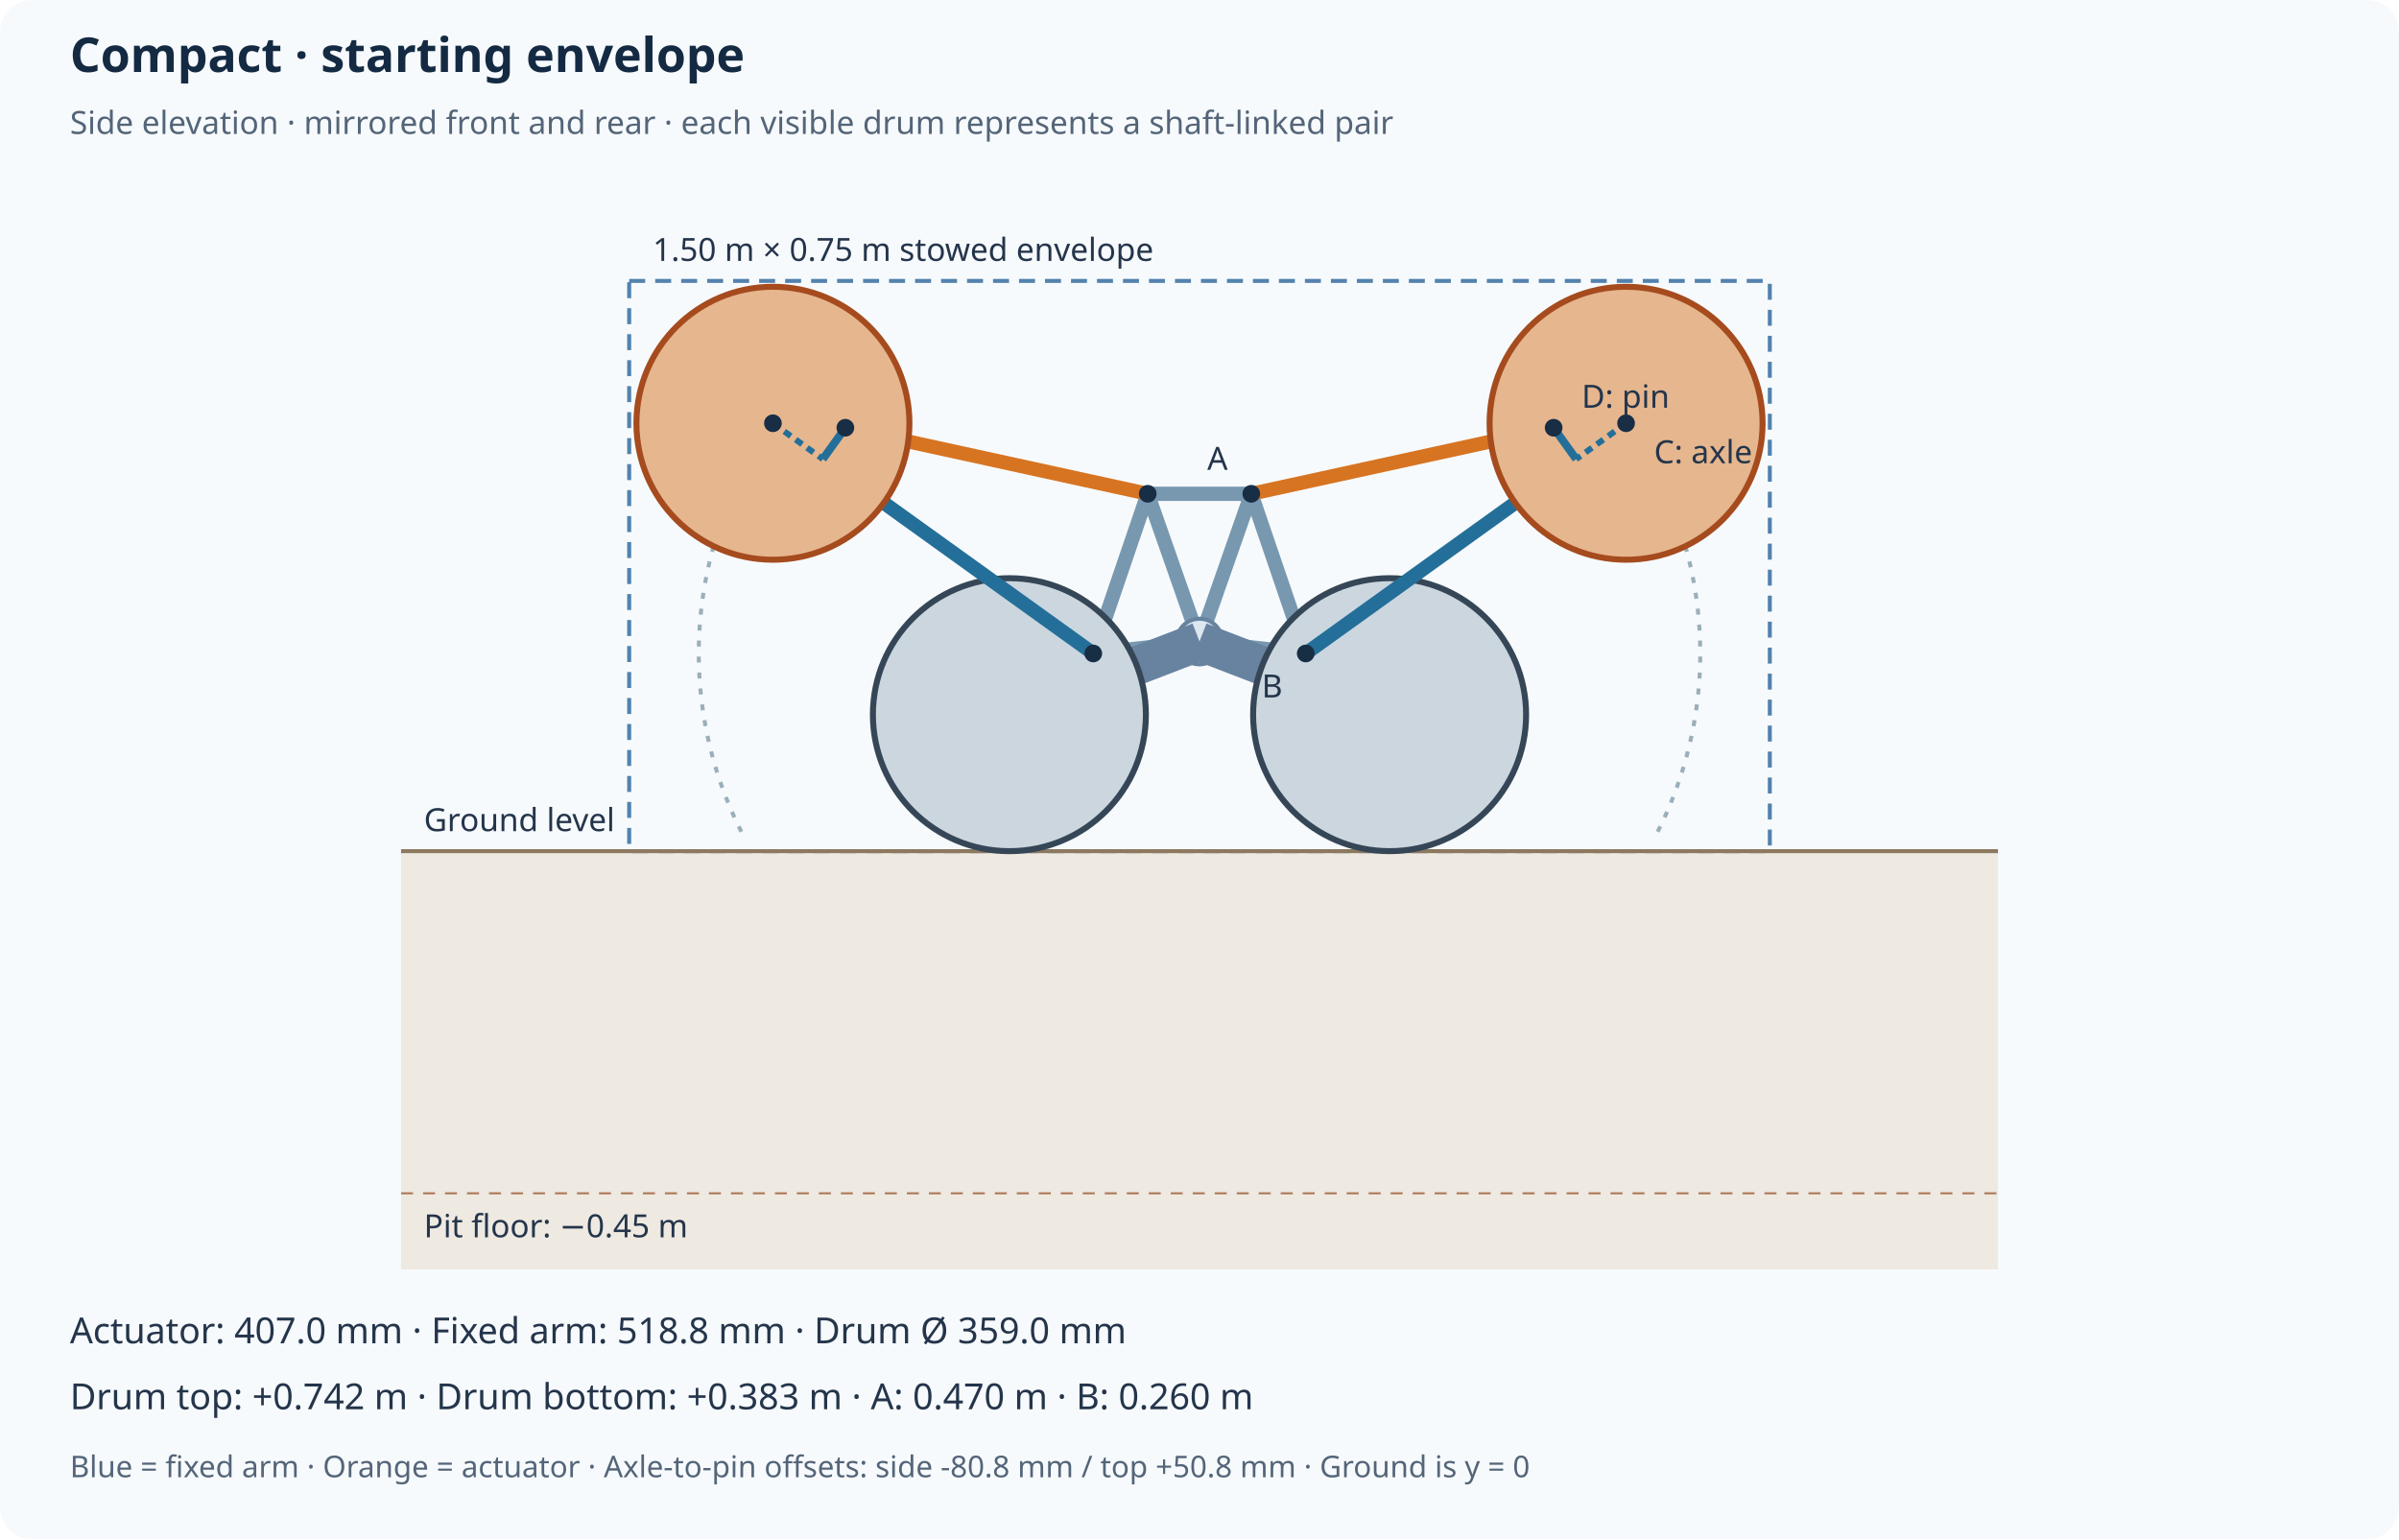
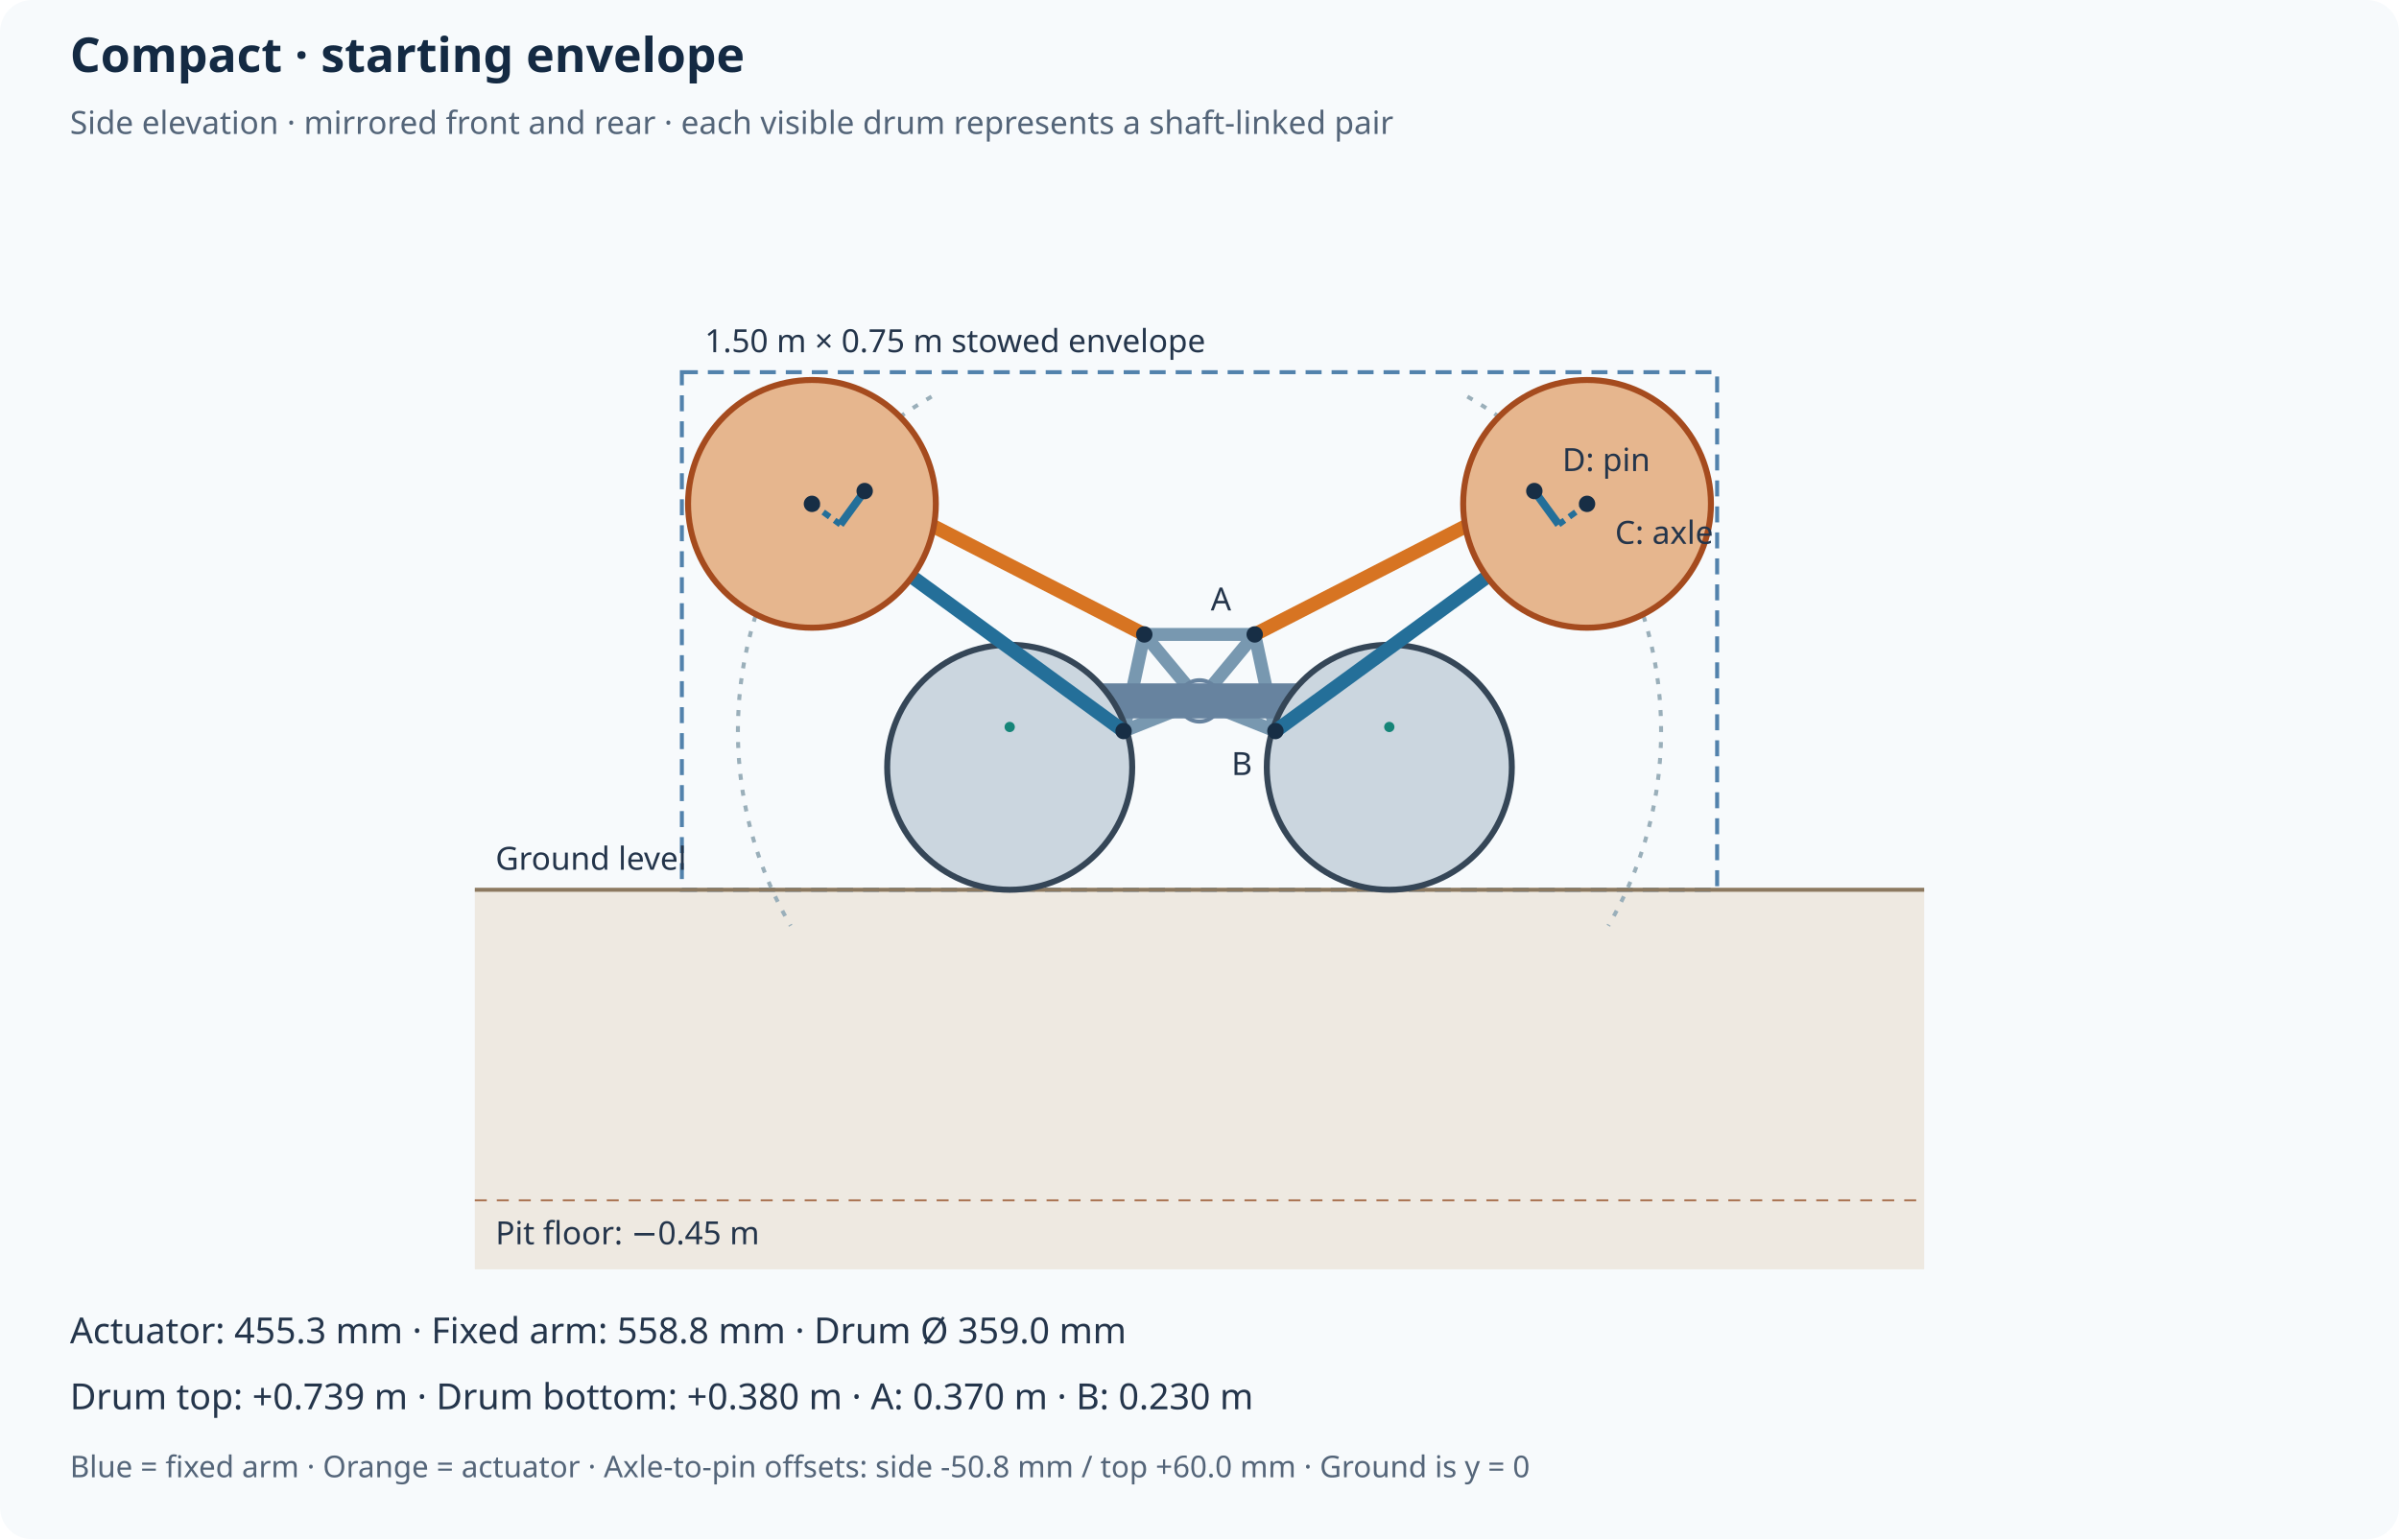
<svg xmlns="http://www.w3.org/2000/svg" viewBox="0 0 1200 770" role="img" aria-label="Compact · starting envelope">
  <rect width="1200" height="770" rx="16" fill="#f7fafc" />
  <text x="35" y="36" font-family="sans-serif" font-size="24" font-weight="700" fill="#142a43">Compact · starting envelope</text>
  <g font-family="sans-serif">
    <text x="35" y="67" font-size="16" fill="#546579">Side elevation · mirrored front and rear · each visible drum represents a shaft-linked pair</text>
-     <rect x="200.616" y="425.799" width="798.769" height="209.201" fill="#eee9e1" stroke="none" stroke-width="2" stroke-dasharray="" />
-     <rect x="314.725" y="140.524" width="570.549" height="285.275" fill="none" stroke="#5282ac" stroke-width="2" stroke-dasharray="8 5" />
-     <line x1="200.616" y1="425.799" x2="999.384" y2="425.799" stroke="#8c7960" stroke-width="2" stroke-dasharray="" />
-     <line x1="200.616" y1="596.963" x2="999.384" y2="596.963" stroke="#ac7756" stroke-width="1" stroke-dasharray="6 5" />
-     <line x1="600.000" y1="320.932" x2="625.903" y2="247.027" stroke="#7898b0" stroke-width="7.132" stroke-dasharray="" />
-     <line x1="600.000" y1="320.932" x2="653.137" y2="326.903" stroke="#7898b0" stroke-width="7.132" stroke-dasharray="" />
-     <line x1="600.000" y1="320.932" x2="574.097" y2="247.027" stroke="#7898b0" stroke-width="7.132" stroke-dasharray="" />
-     <line x1="600.000" y1="320.932" x2="546.863" y2="326.903" stroke="#7898b0" stroke-width="7.132" stroke-dasharray="" />
-     <line x1="625.903" y1="247.027" x2="653.137" y2="326.903" stroke="#7898b0" stroke-width="7.132" stroke-dasharray="" />
-     <line x1="574.097" y1="247.027" x2="546.863" y2="326.903" stroke="#7898b0" stroke-width="7.132" stroke-dasharray="" />
-     <line x1="625.903" y1="247.027" x2="574.097" y2="247.027" stroke="#7898b0" stroke-width="7.132" stroke-dasharray="" />
-     <circle cx="600.000" cy="320.932" r="11.411" stroke="#67839f" fill="#dce7f0" stroke-width="2" />
-     <line x1="600.000" y1="320.932" x2="504.908" y2="357.523" stroke="#67839f" stroke-width="19.323" stroke-dasharray="" />
-     <line x1="600.000" y1="320.932" x2="695.092" y2="357.523" stroke="#67839f" stroke-width="19.323" stroke-dasharray="" />
-     <circle cx="504.908" cy="357.523" r="68.276" stroke="#354657" fill="#cbd6df" stroke-width="3" />
-     <polyline points="388.68,208.92 387.06,211.13 385.47,213.36 383.91,215.61 382.38,217.89 380.88,220.18 379.41,222.50 377.98,224.84 376.57,227.19 375.21,229.57 373.87,231.96 372.57,234.37 371.30,236.80 370.06,239.25 368.86,241.72 367.70,244.20 366.57,246.69 365.47,249.21 364.41,251.73 363.38,254.27 362.39,256.83 361.43,259.40 360.51,261.98 359.63,264.58 358.78,267.18 357.97,269.80 357.20,272.43 356.46,275.07 355.76,277.72 355.09,280.38 354.46,283.05 353.87,285.73 353.32,288.41 352.80,291.11 352.32,293.80 351.88,296.51 351.48,299.22 351.11,301.94 350.79,304.66 350.50,307.39 350.24,310.12 350.03,312.85 349.85,315.59 349.72,318.32 349.62,321.06 349.55,323.80 349.53,326.54 349.54,329.29 349.60,332.03 349.69,334.77 349.81,337.51 349.98,340.24 350.18,342.98 350.43,345.71 350.71,348.43 351.02,351.16 351.38,353.87 351.77,356.59 352.21,359.29 352.67,362.00 353.18,364.69 353.72,367.38 354.30,370.06 354.92,372.73 355.58,375.39 356.27,378.04 357.00,380.68 357.76,383.32 358.57,385.94 359.40,388.55 360.28,391.15 361.19,393.73 362.14,396.31 363.12,398.86 364.14,401.41 365.19,403.94 366.28,406.46 367.40,408.96 368.56,411.44 369.75,413.91 370.97,416.37" fill="none" stroke="#9aafba" stroke-width="2" stroke-dasharray="3 5" />
-     <line x1="546.863" y1="326.903" x2="386.622" y2="211.735" stroke="#246f99" stroke-width="7" stroke-dasharray="" />
-     <line x1="411.579" y1="229.672" x2="422.856" y2="213.982" stroke="#246f99" stroke-width="4" stroke-dasharray="" />
-     <line x1="574.097" y1="247.027" x2="422.856" y2="213.982" stroke="#d77422" stroke-width="7" stroke-dasharray="" />
-     <circle cx="386.622" cy="211.735" r="68.276" stroke="#a54b1e" fill="#e6b68e" stroke-width="3" />
-     <line x1="386.622" y1="211.735" x2="411.579" y2="229.672" stroke="#246f99" stroke-width="3" stroke-dasharray="4 3" />
-     <line x1="411.579" y1="229.672" x2="422.856" y2="213.982" stroke="#246f99" stroke-width="4" stroke-dasharray="" />
-     <circle cx="386.622" cy="211.735" r="3.423" stroke="#172e45" fill="#172e45" stroke-width="2" />
-     <circle cx="422.856" cy="213.982" r="3.423" stroke="#172e45" fill="#172e45" stroke-width="2" />
-     <circle cx="574.097" cy="247.027" r="3.423" stroke="#172e45" fill="#172e45" stroke-width="2" />
-     <circle cx="546.863" cy="326.903" r="3.423" stroke="#172e45" fill="#172e45" stroke-width="2" />
-     <circle cx="695.092" cy="357.523" r="68.276" stroke="#354657" fill="#cbd6df" stroke-width="3" />
-     <polyline points="811.32,208.92 812.94,211.13 814.53,213.36 816.09,215.61 817.62,217.89 819.12,220.18 820.59,222.50 822.02,224.84 823.43,227.19 824.79,229.57 826.13,231.96 827.43,234.37 828.70,236.80 829.94,239.25 831.14,241.72 832.30,244.20 833.43,246.69 834.53,249.21 835.59,251.73 836.62,254.27 837.61,256.83 838.57,259.40 839.49,261.98 840.37,264.58 841.22,267.18 842.03,269.80 842.80,272.43 843.54,275.07 844.24,277.72 844.91,280.38 845.54,283.05 846.13,285.73 846.68,288.41 847.20,291.11 847.68,293.80 848.12,296.51 848.52,299.22 848.89,301.94 849.21,304.66 849.50,307.39 849.76,310.12 849.97,312.85 850.15,315.59 850.28,318.32 850.38,321.06 850.45,323.80 850.47,326.54 850.46,329.29 850.40,332.03 850.31,334.77 850.19,337.51 850.02,340.24 849.82,342.98 849.57,345.71 849.29,348.43 848.98,351.16 848.62,353.87 848.23,356.59 847.79,359.29 847.33,362.00 846.82,364.69 846.28,367.38 845.70,370.06 845.08,372.73 844.42,375.39 843.73,378.04 843.00,380.68 842.24,383.32 841.43,385.94 840.60,388.55 839.72,391.15 838.81,393.73 837.86,396.31 836.88,398.86 835.86,401.41 834.81,403.94 833.72,406.46 832.60,408.96 831.44,411.44 830.25,413.91 829.03,416.37" fill="none" stroke="#9aafba" stroke-width="2" stroke-dasharray="3 5" />
-     <line x1="653.137" y1="326.903" x2="813.378" y2="211.735" stroke="#246f99" stroke-width="7" stroke-dasharray="" />
-     <line x1="788.421" y1="229.672" x2="777.144" y2="213.982" stroke="#246f99" stroke-width="4" stroke-dasharray="" />
-     <line x1="625.903" y1="247.027" x2="777.144" y2="213.982" stroke="#d77422" stroke-width="7" stroke-dasharray="" />
-     <circle cx="813.378" cy="211.735" r="68.276" stroke="#a54b1e" fill="#e6b68e" stroke-width="3" />
-     <line x1="813.378" y1="211.735" x2="788.421" y2="229.672" stroke="#246f99" stroke-width="3" stroke-dasharray="4 3" />
-     <line x1="788.421" y1="229.672" x2="777.144" y2="213.982" stroke="#246f99" stroke-width="4" stroke-dasharray="" />
-     <circle cx="813.378" cy="211.735" r="3.423" stroke="#172e45" fill="#172e45" stroke-width="2" />
-     <circle cx="777.144" cy="213.982" r="3.423" stroke="#172e45" fill="#172e45" stroke-width="2" />
-     <circle cx="625.903" cy="247.027" r="3.423" stroke="#172e45" fill="#172e45" stroke-width="2" />
-     <circle cx="653.137" cy="326.903" r="3.423" stroke="#172e45" fill="#172e45" stroke-width="2" />
-     <text x="603.90" y="235.03" font-size="16" fill="#24354b">A</text>
-     <text x="631.14" y="348.90" font-size="16" fill="#24354b">B</text>
-     <text x="827.38" y="231.74" font-size="16" fill="#24354b">C: axle</text>
-     <text x="326.53" y="130.52" font-size="16" fill="#24354b">1.50 m × 0.75 m stowed envelope</text>
-     <text x="212.03" y="415.80" font-size="16" fill="#24354b">Ground level</text>
-     <text x="212.03" y="618.96" font-size="16" fill="#24354b">Pit floor: −0.45 m</text>
-     <text x="791.14" y="203.98" font-size="16" fill="#24354b">D: pin</text>
-     <text x="35" y="672" font-size="18" fill="#24354b">Actuator: 407.0 mm · Fixed arm: 518.8 mm · Drum Ø 359.0 mm</text>
-     <text x="35" y="705" font-size="18" fill="#24354b">Drum top: +0.742 m · Drum bottom: +0.383 m · A: 0.470 m · B: 0.260 m</text>
-     <text x="35" y="739" font-size="15" fill="#546579">Blue = fixed arm · Orange = actuator · Axle-to-pin offsets: side -80.8 mm / top +50.8 mm · Ground is y = 0</text>
+     <rect x="237.501" y="445.120" width="724.998" height="189.880" fill="#eee9e1" stroke="none" stroke-width="2" stroke-dasharray="" />
+     <rect x="341.072" y="186.192" width="517.855" height="258.928" fill="none" stroke="#5282ac" stroke-width="2" stroke-dasharray="8 5" />
+     <line x1="237.501" y1="445.120" x2="962.499" y2="445.120" stroke="#8c7960" stroke-width="2" stroke-dasharray="" />
+     <line x1="237.501" y1="600.476" x2="962.499" y2="600.476" stroke="#ac7756" stroke-width="1" stroke-dasharray="6 5" />
+     <line x1="600.000" y1="350.628" x2="627.619" y2="317.382" stroke="#7898b0" stroke-width="6.473" stroke-dasharray="" />
+     <line x1="600.000" y1="350.628" x2="637.976" y2="365.715" stroke="#7898b0" stroke-width="6.473" stroke-dasharray="" />
+     <line x1="600.000" y1="350.628" x2="572.381" y2="317.382" stroke="#7898b0" stroke-width="6.473" stroke-dasharray="" />
+     <line x1="600.000" y1="350.628" x2="562.024" y2="365.715" stroke="#7898b0" stroke-width="6.473" stroke-dasharray="" />
+     <line x1="627.619" y1="317.382" x2="637.976" y2="365.715" stroke="#7898b0" stroke-width="6.473" stroke-dasharray="" />
+     <line x1="572.381" y1="317.382" x2="562.024" y2="365.715" stroke="#7898b0" stroke-width="6.473" stroke-dasharray="" />
+     <line x1="627.619" y1="317.382" x2="572.381" y2="317.382" stroke="#7898b0" stroke-width="6.473" stroke-dasharray="" />
+     <circle cx="600.000" cy="350.628" r="10.357" stroke="#67839f" fill="#dce7f0" stroke-width="2" />
+     <line x1="516.021" y1="350.628" x2="683.979" y2="350.628" stroke="#67839f" stroke-width="17.538" stroke-dasharray="" />
+     <line x1="516.021" y1="350.628" x2="505.060" y2="363.671" stroke="#526a7b" stroke-width="2" stroke-dasharray="4 3" />
+     <line x1="683.979" y1="350.628" x2="694.940" y2="363.671" stroke="#526a7b" stroke-width="2" stroke-dasharray="4 3" />
+     <circle cx="505.060" cy="383.840" r="61.280" stroke="#354657" fill="#cbd6df" stroke-width="3" />
+     <circle cx="505.060" cy="363.671" r="2.071" stroke="#168578" fill="#168578" stroke-width="1" />
+     <polyline points="465.99,198.40 462.71,200.33 459.46,202.32 456.26,204.37 453.09,206.49 449.97,208.67 446.89,210.92 443.86,213.22 440.88,215.58 437.94,218.00 435.05,220.48 432.20,223.01 429.41,225.60 426.67,228.25 423.99,230.94 421.35,233.69 418.78,236.50 416.25,239.35 413.79,242.25 411.38,245.20 409.03,248.20 406.74,251.24 404.51,254.33 402.35,257.46 400.24,260.63 398.20,263.84 396.22,267.09 394.30,270.39 392.46,273.71 390.67,277.08 388.96,280.48 387.31,283.91 385.73,287.37 384.22,290.87 382.77,294.39 381.40,297.94 380.10,301.52 378.87,305.12 377.71,308.75 376.62,312.40 375.60,316.07 374.66,319.76 373.79,323.46 372.99,327.19 372.27,330.92 371.62,334.68 371.04,338.44 370.54,342.21 370.12,346.00 369.76,349.79 369.49,353.59 369.29,357.39 369.16,361.19 369.11,365.00 369.13,368.81 369.23,372.61 369.40,376.42 369.65,380.22 369.98,384.01 370.37,387.80 370.85,391.58 371.39,395.34 372.02,399.10 372.71,402.84 373.48,406.57 374.32,410.29 375.24,413.98 376.23,417.66 377.29,421.31 378.42,424.95 379.63,428.56 380.90,432.15 382.25,435.71 383.67,439.24 385.15,442.75 386.71,446.23 388.33,449.67 390.02,453.08 391.78,456.46 393.60,459.80 395.49,463.11" fill="none" stroke="#9aafba" stroke-width="2" stroke-dasharray="3 5" />
+     <line x1="562.024" y1="365.715" x2="406.141" y2="252.057" stroke="#246f99" stroke-width="7" stroke-dasharray="" />
+     <line x1="420.312" y1="262.390" x2="432.516" y2="245.652" stroke="#246f99" stroke-width="4" stroke-dasharray="" />
+     <line x1="572.381" y1="317.382" x2="432.516" y2="245.652" stroke="#d77422" stroke-width="7" stroke-dasharray="" />
+     <circle cx="406.141" cy="252.057" r="61.970" stroke="#a54b1e" fill="#e6b68e" stroke-width="3" />
+     <line x1="406.141" y1="252.057" x2="420.312" y2="262.390" stroke="#246f99" stroke-width="3" stroke-dasharray="4 3" />
+     <line x1="420.312" y1="262.390" x2="432.516" y2="245.652" stroke="#246f99" stroke-width="4" stroke-dasharray="" />
+     <circle cx="406.141" cy="252.057" r="3.107" stroke="#172e45" fill="#172e45" stroke-width="2" />
+     <circle cx="432.516" cy="245.652" r="3.107" stroke="#172e45" fill="#172e45" stroke-width="2" />
+     <circle cx="572.381" cy="317.382" r="3.107" stroke="#172e45" fill="#172e45" stroke-width="2" />
+     <circle cx="562.024" cy="365.715" r="3.107" stroke="#172e45" fill="#172e45" stroke-width="2" />
+     <circle cx="694.940" cy="383.840" r="61.280" stroke="#354657" fill="#cbd6df" stroke-width="3" />
+     <circle cx="694.940" cy="363.671" r="2.071" stroke="#168578" fill="#168578" stroke-width="1" />
+     <polyline points="734.01,198.40 737.29,200.33 740.54,202.32 743.74,204.37 746.91,206.49 750.03,208.67 753.11,210.92 756.14,213.22 759.12,215.58 762.06,218.00 764.95,220.48 767.80,223.01 770.59,225.60 773.33,228.25 776.01,230.94 778.65,233.69 781.22,236.50 783.75,239.35 786.21,242.25 788.62,245.20 790.97,248.20 793.26,251.24 795.49,254.33 797.65,257.46 799.76,260.63 801.80,263.84 803.78,267.09 805.70,270.39 807.54,273.71 809.33,277.08 811.04,280.48 812.69,283.91 814.27,287.37 815.78,290.87 817.23,294.39 818.60,297.94 819.90,301.52 821.13,305.12 822.29,308.75 823.38,312.40 824.40,316.07 825.34,319.76 826.21,323.46 827.01,327.19 827.73,330.92 828.38,334.68 828.96,338.44 829.46,342.21 829.88,346.00 830.24,349.79 830.51,353.59 830.71,357.39 830.84,361.19 830.89,365.00 830.87,368.81 830.77,372.61 830.60,376.42 830.35,380.22 830.02,384.01 829.63,387.80 829.15,391.58 828.61,395.34 827.98,399.10 827.29,402.84 826.52,406.57 825.68,410.29 824.76,413.98 823.77,417.66 822.71,421.31 821.58,424.95 820.37,428.56 819.10,432.15 817.75,435.71 816.33,439.24 814.85,442.75 813.29,446.23 811.67,449.67 809.98,453.08 808.22,456.46 806.40,459.80 804.51,463.11" fill="none" stroke="#9aafba" stroke-width="2" stroke-dasharray="3 5" />
+     <line x1="637.976" y1="365.715" x2="793.859" y2="252.057" stroke="#246f99" stroke-width="7" stroke-dasharray="" />
+     <line x1="779.688" y1="262.390" x2="767.484" y2="245.652" stroke="#246f99" stroke-width="4" stroke-dasharray="" />
+     <line x1="627.619" y1="317.382" x2="767.484" y2="245.652" stroke="#d77422" stroke-width="7" stroke-dasharray="" />
+     <circle cx="793.859" cy="252.057" r="61.970" stroke="#a54b1e" fill="#e6b68e" stroke-width="3" />
+     <line x1="793.859" y1="252.057" x2="779.688" y2="262.390" stroke="#246f99" stroke-width="3" stroke-dasharray="4 3" />
+     <line x1="779.688" y1="262.390" x2="767.484" y2="245.652" stroke="#246f99" stroke-width="4" stroke-dasharray="" />
+     <circle cx="793.859" cy="252.057" r="3.107" stroke="#172e45" fill="#172e45" stroke-width="2" />
+     <circle cx="767.484" cy="245.652" r="3.107" stroke="#172e45" fill="#172e45" stroke-width="2" />
+     <circle cx="627.619" cy="317.382" r="3.107" stroke="#172e45" fill="#172e45" stroke-width="2" />
+     <circle cx="637.976" cy="365.715" r="3.107" stroke="#172e45" fill="#172e45" stroke-width="2" />
+     <text x="605.62" y="305.38" font-size="16" fill="#24354b">A</text>
+     <text x="615.98" y="387.72" font-size="16" fill="#24354b">B</text>
+     <text x="807.86" y="272.06" font-size="16" fill="#24354b">C: axle</text>
+     <text x="352.52" y="176.19" font-size="16" fill="#24354b">1.50 m × 0.75 m stowed envelope</text>
+     <text x="247.86" y="435.12" font-size="16" fill="#24354b">Ground level</text>
+     <text x="247.86" y="622.48" font-size="16" fill="#24354b">Pit floor: −0.45 m</text>
+     <text x="781.48" y="235.65" font-size="16" fill="#24354b">D: pin</text>
+     <text x="35" y="672" font-size="18" fill="#24354b">Actuator: 455.3 mm · Fixed arm: 558.8 mm · Drum Ø 359.0 mm</text>
+     <text x="35" y="705" font-size="18" fill="#24354b">Drum top: +0.739 m · Drum bottom: +0.380 m · A: 0.370 m · B: 0.230 m</text>
+     <text x="35" y="739" font-size="15" fill="#546579">Blue = fixed arm · Orange = actuator · Axle-to-pin offsets: side -50.8 mm / top +60.0 mm · Ground is y = 0</text>
  </g>
</svg>
